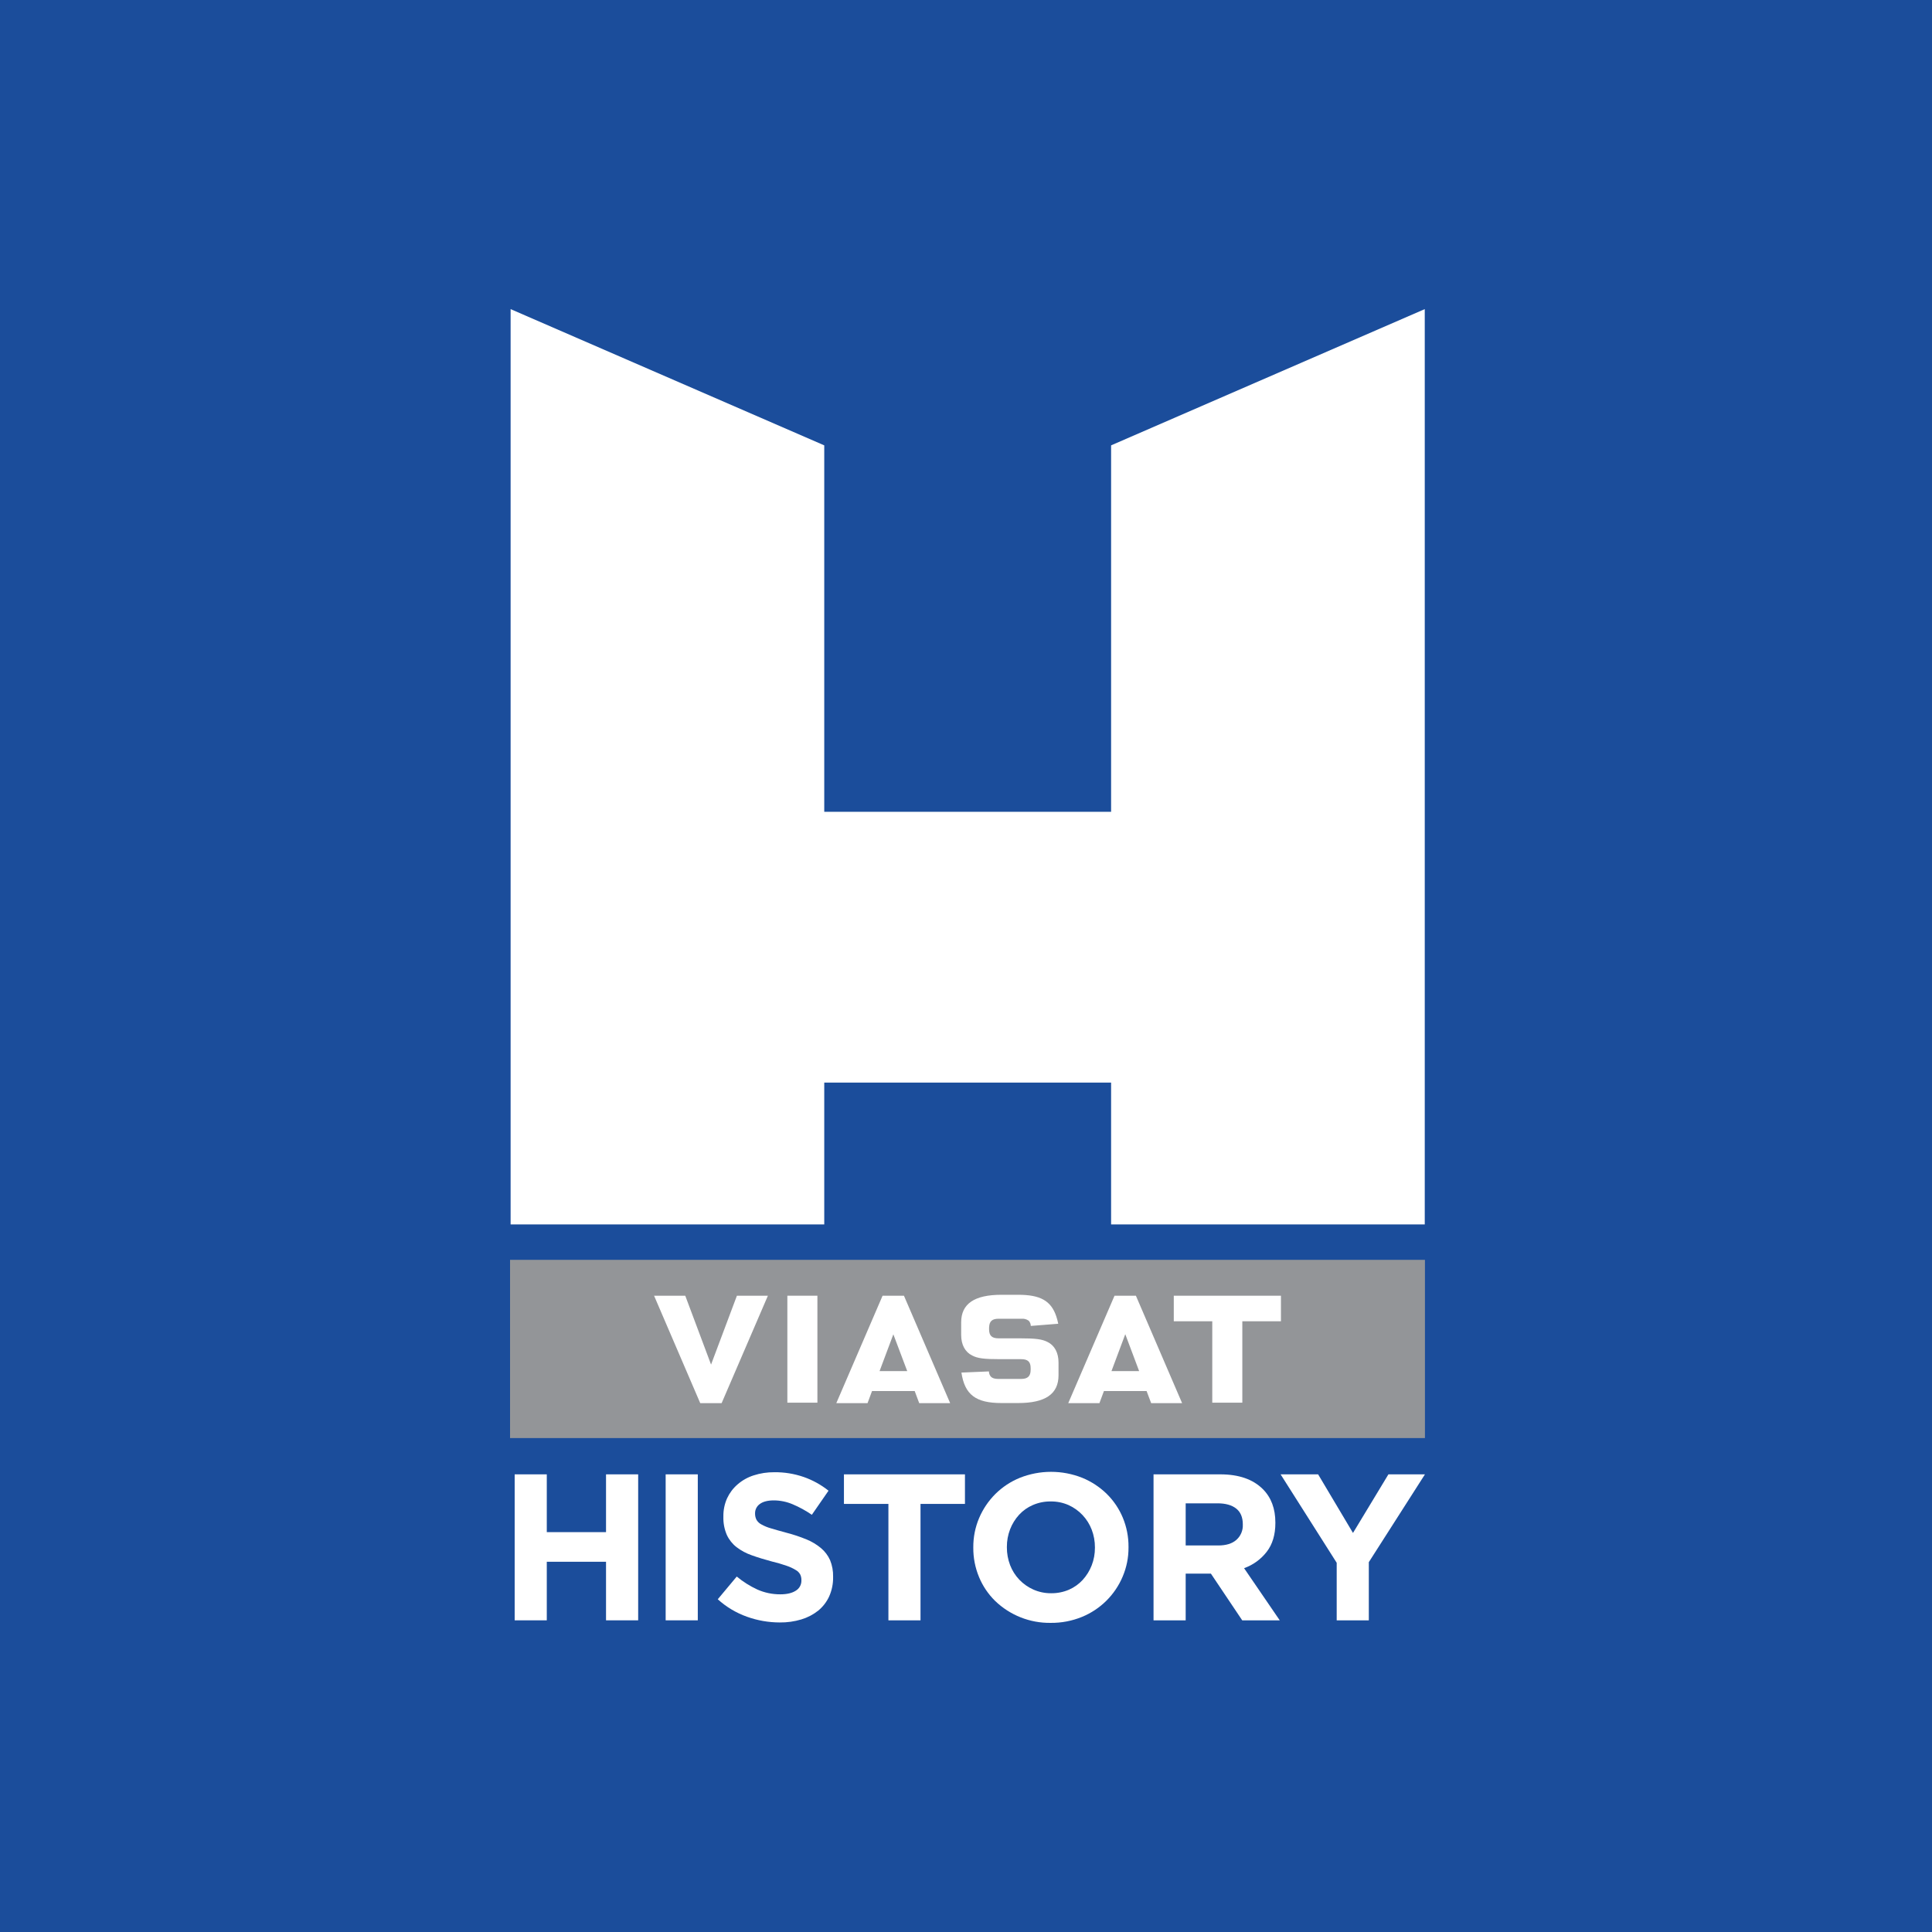
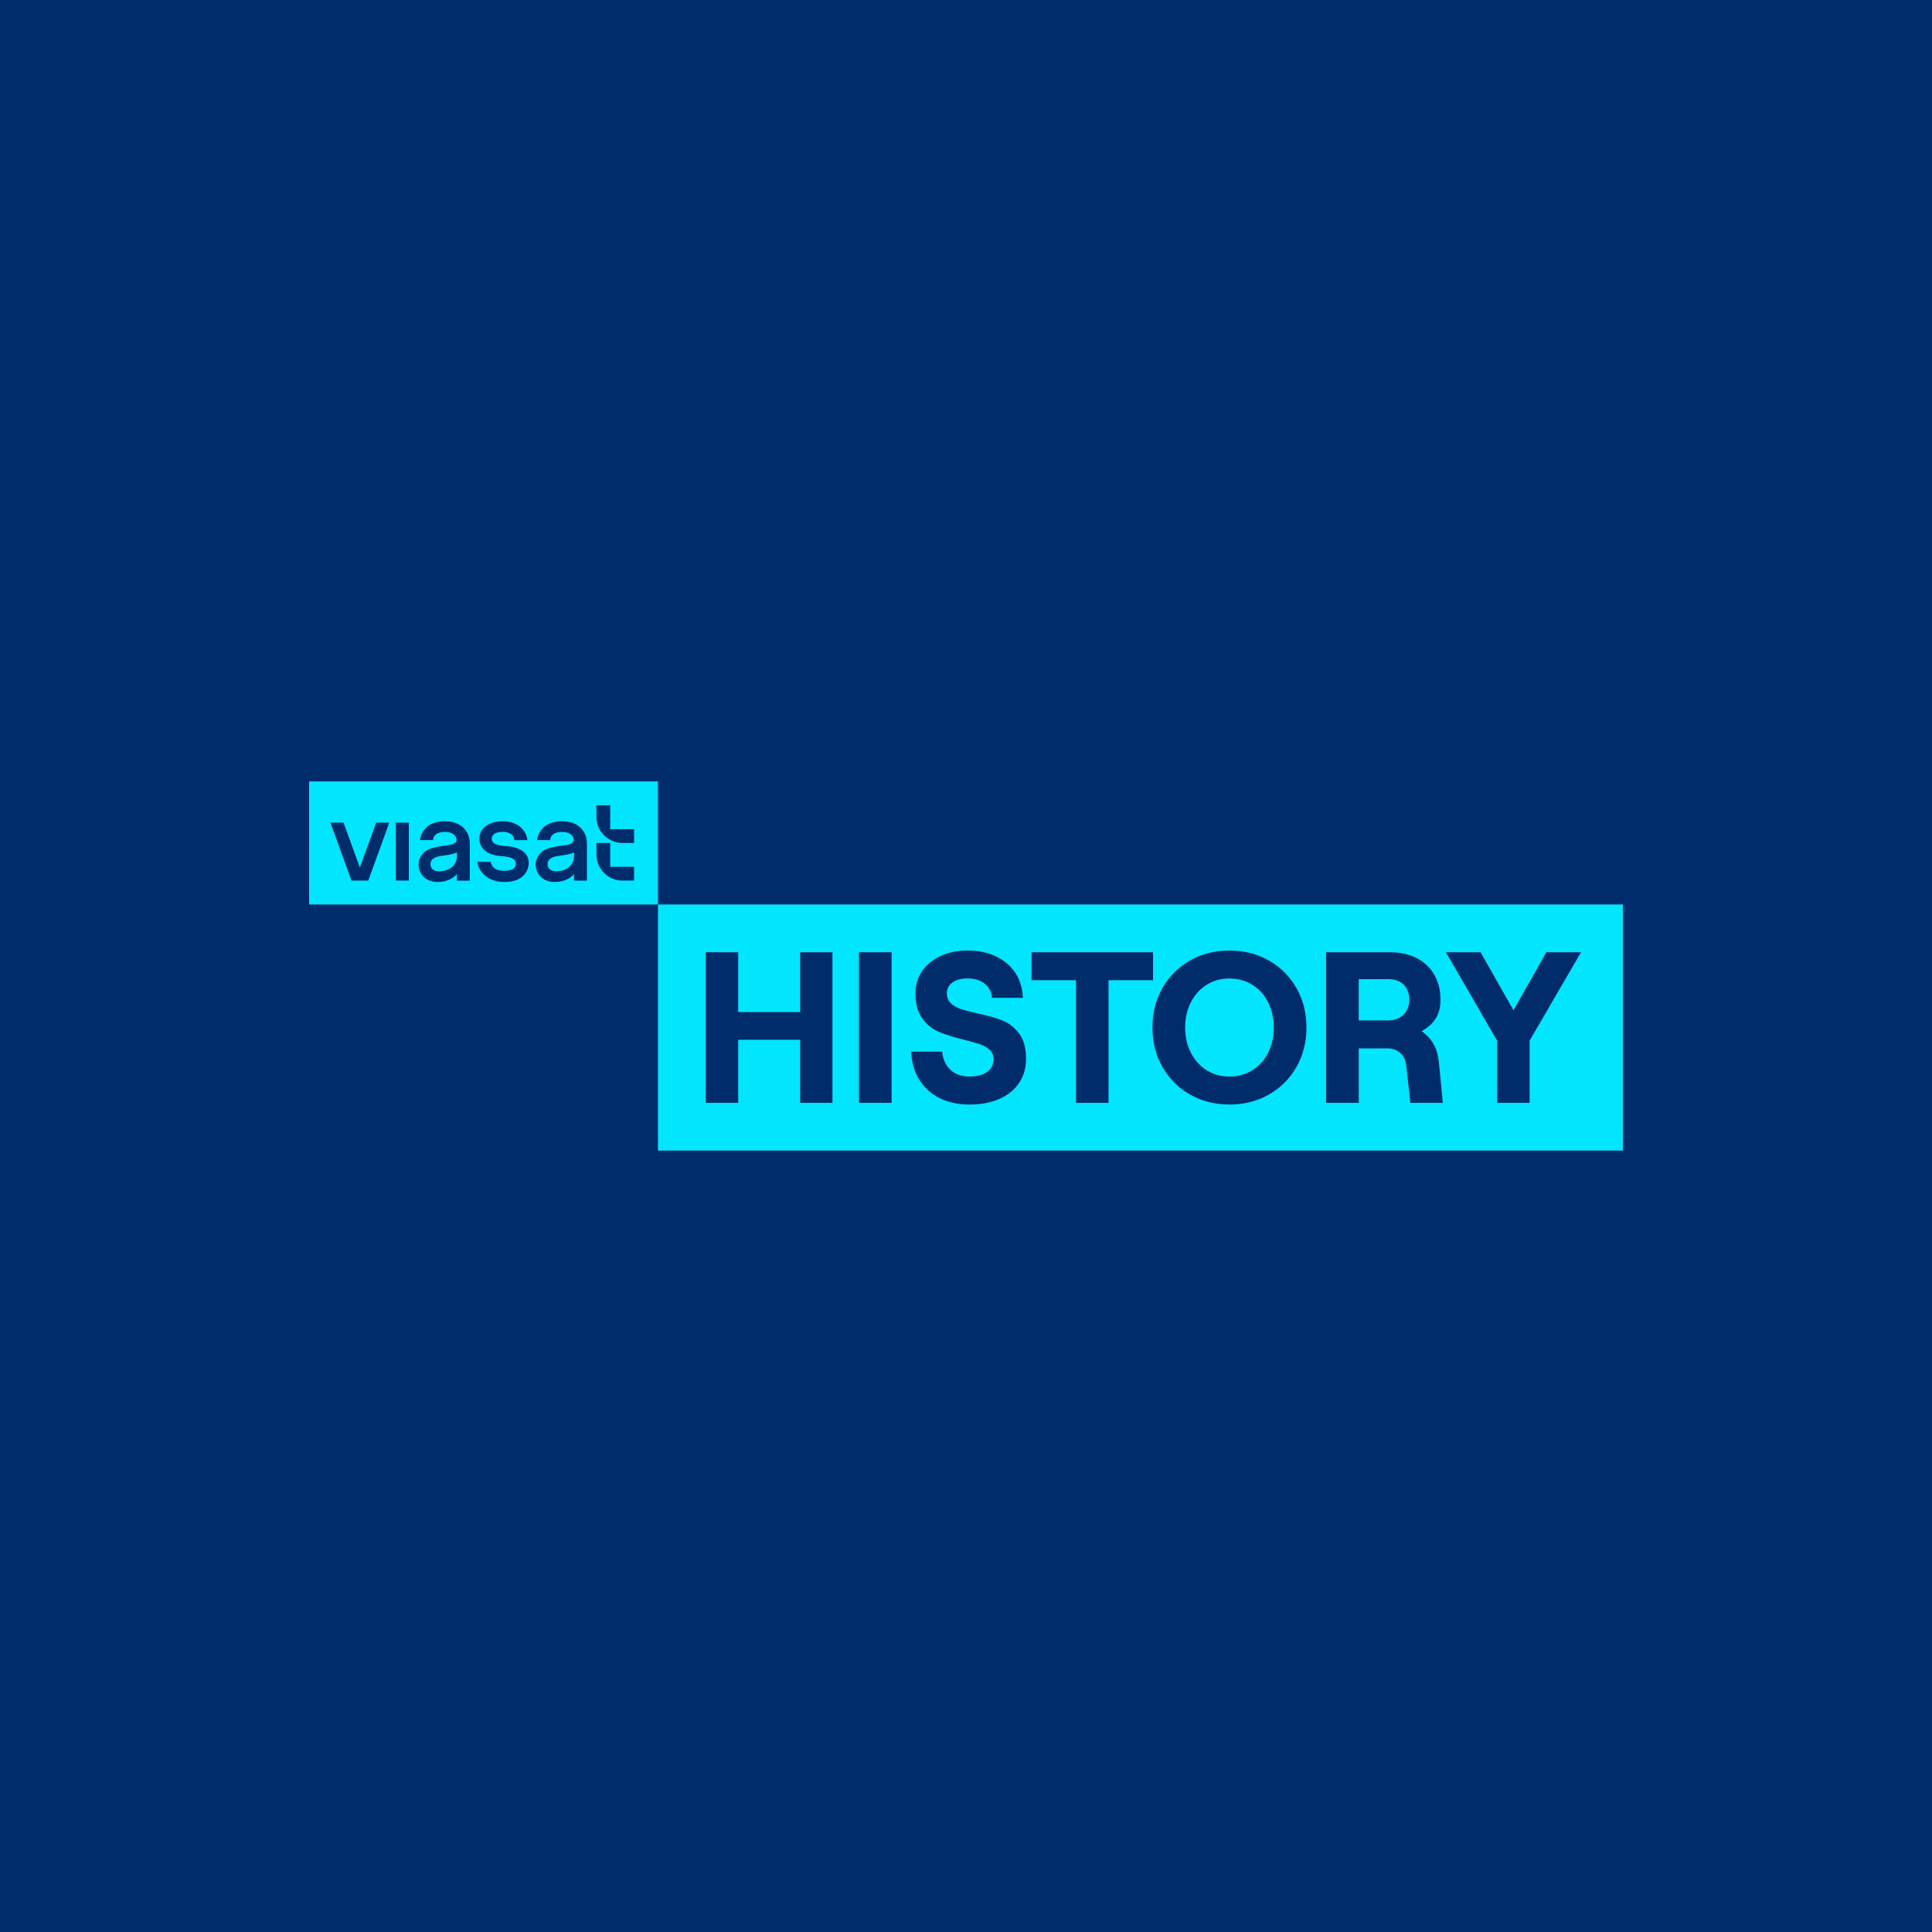
<svg xmlns="http://www.w3.org/2000/svg" width="250" height="250" viewBox="0 0 250 250" fill="none">
-   <rect width="250" height="250" fill="#1B4D9B" />
-   <path d="M184.362 40L143.776 57.629V105.049H106.658V57.629L66.074 40L66.073 40.001V158.437H106.658V140.084H143.776V158.437H184.362L184.363 158.434V40H184.362Z" fill="white" />
-   <path d="M184.387 163.023H66V186.085H184.387V163.023Z" fill="#939598" />
-   <path d="M135.547 173.649C134.841 173.289 134.035 173.179 131.945 173.179H129.212C128.344 173.179 127.986 172.834 127.986 172.003V171.824C127.985 171.785 127.988 171.747 127.994 171.709C128.03 170.963 128.401 170.644 129.212 170.644H132.191C132.507 170.618 132.822 170.701 133.084 170.879C133.105 170.894 133.121 170.91 133.136 170.92C133.294 171.102 133.381 171.334 133.383 171.575C133.732 171.552 136.559 171.323 136.937 171.292C136.871 170.968 136.786 170.648 136.682 170.334C136.001 168.301 134.591 167.544 131.75 167.544H129.588C126.086 167.544 124.375 168.709 124.375 171.108V172.744C124.375 174.01 124.884 174.955 125.808 175.406C126.514 175.772 127.314 175.876 129.405 175.876H132.139C133.005 175.876 133.366 176.215 133.366 177.042V177.235C133.366 178.071 132.995 178.433 132.139 178.433H129.165C128.714 178.433 128.41 178.338 128.214 178.134C128.056 177.944 127.969 177.706 127.967 177.46C127.633 177.48 124.78 177.596 124.408 177.611C124.836 180.48 126.269 181.553 129.588 181.553H131.75C135.271 181.553 136.973 180.382 136.973 177.962V176.315C136.973 175.045 136.466 174.099 135.547 173.649Z" fill="white" />
-   <path d="M165.754 167.665H151.887V170.972H156.867V181.506H160.756V170.972H165.754V167.665Z" fill="white" />
-   <path d="M113.816 177.418L115.599 172.661L117.394 177.418H113.816ZM116.97 167.664H114.206L108.219 181.564H112.26L112.841 179.998H118.36L118.945 181.564H122.948L116.97 167.664Z" fill="white" />
-   <path d="M143.825 177.418L145.61 172.645L147.403 177.418H143.825ZM146.984 167.664H144.219L138.232 181.564H142.267L142.849 179.998H148.368L148.959 181.564H152.963L146.984 167.664Z" fill="white" />
-   <path d="M92.01 176.577L88.672 167.665H84.637L90.609 181.564H93.379L99.365 167.665H95.356L92.01 176.577Z" fill="white" />
-   <path d="M105.772 167.664H101.884V181.506H105.772V167.664Z" fill="white" />
-   <path d="M66.598 190.78H70.754V198.258H78.42V190.78H82.579V209.67H78.42V202.091H70.754V209.67H66.598V190.78Z" fill="white" />
-   <path d="M90.294 190.78H86.136V209.67H90.294V190.78Z" fill="white" />
-   <path d="M100.894 209.945C99.45 209.942 98.018 209.693 96.66 209.206C95.262 208.709 93.977 207.941 92.879 206.944L95.336 204.004C96.145 204.675 97.038 205.239 97.991 205.681C98.93 206.098 99.947 206.311 100.975 206.305C101.84 206.305 102.507 206.141 102.988 205.826C103.212 205.689 103.396 205.495 103.522 205.263C103.647 205.032 103.709 204.772 103.701 204.509V204.457C103.706 204.212 103.655 203.969 103.552 203.746C103.423 203.503 103.226 203.302 102.985 203.169C102.62 202.944 102.23 202.761 101.824 202.623C101.188 202.401 100.54 202.211 99.883 202.056C98.931 201.8 98.06 201.537 97.29 201.258C96.578 201.014 95.91 200.657 95.31 200.202C94.772 199.782 94.341 199.241 94.054 198.622C93.733 197.879 93.58 197.074 93.605 196.265V196.209C93.594 195.405 93.758 194.608 94.087 193.875C94.406 193.187 94.868 192.575 95.443 192.08C96.05 191.553 96.759 191.155 97.526 190.912C98.388 190.634 99.288 190.497 100.194 190.506C101.493 190.49 102.785 190.7 104.012 191.125C105.17 191.532 106.252 192.13 107.211 192.896L105.053 196.013C104.273 195.477 103.44 195.02 102.568 194.652C101.8 194.325 100.974 194.155 100.139 194.15C99.328 194.15 98.722 194.314 98.316 194.62C98.127 194.754 97.973 194.931 97.867 195.137C97.76 195.342 97.705 195.57 97.705 195.802V195.861C97.701 196.136 97.763 196.408 97.886 196.655C98.036 196.914 98.258 197.124 98.524 197.261C98.92 197.481 99.341 197.654 99.779 197.773C100.311 197.934 100.98 198.126 101.797 198.344C102.668 198.569 103.522 198.854 104.354 199.197C105.041 199.475 105.68 199.859 106.247 200.334C106.746 200.756 107.145 201.285 107.412 201.882C107.687 202.56 107.82 203.287 107.803 204.019V204.077C107.818 204.937 107.644 205.79 107.295 206.576C106.967 207.291 106.48 207.921 105.872 208.419C105.225 208.931 104.486 209.315 103.696 209.552C102.787 209.825 101.842 209.958 100.894 209.945Z" fill="white" />
-   <path d="M114.96 194.606H109.206V190.781H124.865V194.606H119.114V209.672H114.96V194.606Z" fill="white" />
-   <path d="M136.012 206.164C136.804 206.174 137.59 206.019 138.32 205.708C138.996 205.413 139.604 204.98 140.103 204.437C140.602 203.888 140.995 203.252 141.264 202.561C141.547 201.832 141.688 201.057 141.683 200.275V200.228C141.687 199.443 141.546 198.663 141.264 197.93C140.722 196.519 139.646 195.378 138.268 194.755C137.54 194.436 136.752 194.276 135.958 194.287C135.17 194.278 134.389 194.434 133.665 194.744C132.983 195.035 132.37 195.468 131.867 196.013C131.366 196.562 130.972 197.199 130.705 197.893C130.426 198.619 130.285 199.39 130.29 200.168V200.228C130.286 201.011 130.427 201.789 130.705 202.521C130.974 203.223 131.379 203.865 131.897 204.409C132.415 204.951 133.034 205.386 133.72 205.69C134.441 206.009 135.223 206.171 136.012 206.164ZM135.958 209.999C133.277 210.038 130.69 209.014 128.762 207.152C127.87 206.275 127.164 205.227 126.687 204.071C126.187 202.869 125.934 201.578 125.944 200.275V200.228C125.934 198.926 126.19 197.635 126.697 196.436C127.19 195.276 127.901 194.222 128.791 193.33C129.703 192.423 130.787 191.706 131.98 191.223C134.567 190.199 137.446 190.199 140.033 191.223C141.215 191.705 142.293 192.412 143.207 193.303C144.097 194.179 144.804 195.224 145.286 196.376C145.787 197.577 146.039 198.867 146.029 200.168V200.228C146.039 201.529 145.781 202.817 145.272 204.014C144.273 206.383 142.375 208.259 139.995 209.231C138.714 209.752 137.341 210.014 135.958 209.999Z" fill="white" />
-   <path d="M157.638 199.983C158.663 199.983 159.449 199.741 160 199.247C160.272 199.002 160.487 198.7 160.628 198.362C160.77 198.024 160.835 197.66 160.819 197.294V197.245C160.819 196.343 160.534 195.656 159.96 195.204C159.382 194.752 158.579 194.53 157.555 194.53H153.426V199.983L157.638 199.983ZM149.267 190.78H157.904C160.3 190.78 162.137 191.418 163.414 192.694C164.492 193.773 165.032 195.217 165.032 197.013V197.07C165.032 198.596 164.658 199.845 163.91 200.804C163.157 201.776 162.141 202.511 160.983 202.921L165.6 209.672H160.744L156.691 203.628H153.426V209.672H149.267V190.78Z" fill="white" />
-   <path d="M172.968 202.224L165.709 190.78H170.565L175.076 198.363L179.661 190.78H184.388L177.124 202.144V209.671H172.968V202.224Z" fill="white" />
+   <rect width="250" height="250" fill="#002C6B" />
+   <path d="M85.141 101.116H40V117.04H85.141V101.116Z" fill="#01E6FC" />
+   <path d="M61.761 111.518H63.493C63.631 112.307 64.226 112.686 65.266 112.686C66.159 112.686 66.76 112.403 66.76 111.783C66.76 111.29 66.436 110.87 64.857 110.778C62.944 110.669 62.026 109.685 62.026 108.519C62.026 107.227 63.241 106.272 65.034 106.272C67.023 106.272 68.108 107.45 68.247 108.71H66.554C66.524 108.045 65.934 107.636 65.005 107.636C64.283 107.636 63.629 107.936 63.629 108.508C63.629 109.239 64.422 109.407 65.439 109.474C66.76 109.559 68.415 110.065 68.415 111.656C68.415 112.611 67.754 114.132 65.293 114.132C62.832 114.132 61.906 112.546 61.761 111.518ZM48.679 106.455L46.566 112.26L44.454 106.455H42.758L45.483 113.948H47.648L50.375 106.455H48.679ZM51.222 106.455H52.907V113.948H51.222V106.455ZM59.12 113.093C58.65 113.687 57.743 114.13 56.625 114.13C55.073 114.13 54.191 113.086 54.166 111.922C54.146 111.054 54.689 110.203 55.601 109.858C56.112 109.665 56.81 109.508 57.801 109.397C58.718 109.295 59.154 109.034 59.08 108.58C58.991 108.024 58.448 107.65 57.586 107.65C56.61 107.65 56.083 108.04 56.029 108.709L54.337 108.703C54.46 107.81 55.084 106.76 56.376 106.424C56.771 106.321 57.05 106.272 57.531 106.272C58.09 106.272 58.56 106.36 58.796 106.433C59.892 106.775 60.787 107.709 60.787 109.12V113.955H59.121V113.093L59.12 113.093ZM59.134 110.809V110.289C58.884 110.473 58.14 110.618 57.1 110.753C56.133 110.879 55.699 111.257 55.699 111.81C55.699 112.362 56.08 112.748 56.821 112.748C57.463 112.748 58.103 112.555 58.553 112.133C58.932 111.779 59.132 111.275 59.132 110.811L59.134 110.809ZM74.277 113.093C73.807 113.687 72.901 114.13 71.782 114.13C70.231 114.13 69.348 113.086 69.323 111.922C69.303 111.054 69.847 110.203 70.758 109.858C71.269 109.665 71.968 109.508 72.958 109.397C73.875 109.295 74.311 109.034 74.238 108.58C74.148 108.024 73.605 107.65 72.744 107.65C71.768 107.65 71.24 108.04 71.187 108.709L69.494 108.703C69.618 107.81 70.242 106.76 71.534 106.424C71.929 106.321 72.207 106.272 72.688 106.272C73.248 106.272 73.718 106.36 73.954 106.433C75.049 106.775 75.945 107.709 75.945 109.12V113.955H74.279V113.093L74.277 113.093ZM74.291 110.809V110.289C74.041 110.473 73.298 110.618 72.257 110.753C71.291 110.879 70.856 111.257 70.856 111.81C70.856 112.362 71.237 112.748 71.979 112.748C72.62 112.748 73.26 112.555 73.71 112.133C74.089 111.779 74.29 111.275 74.29 110.811L74.291 110.809ZM78.96 107.298V104.208H77.179V105.706C77.179 107.568 78.69 109.079 80.552 109.079H82.05V107.298L78.96 107.298ZM78.96 112.167V109.077H77.179V110.575C77.179 112.437 78.69 113.948 80.552 113.948H82.05V112.167H78.96Z" fill="#002C6B" />
+   <path d="M210 117.038H85.14V148.884H210V117.038Z" fill="#01E6FC" />
+   <path d="M103.543 123.219H107.718V142.707H103.543V134.549H95.525V142.705H91.323V123.219H95.525V130.958H103.543V123.219ZM111.145 142.705H115.376V123.219H111.145V142.705ZM129.691 132.043C128.848 131.709 127.767 131.402 126.449 131.125C125.542 130.919 124.832 130.735 124.321 130.567C123.812 130.399 123.384 130.152 123.041 129.829C122.698 129.505 122.527 129.073 122.527 128.535C122.527 127.939 122.768 127.471 123.25 127.128C123.733 126.785 124.382 126.613 125.198 126.613C126.126 126.613 126.869 126.84 127.425 127.296C127.983 127.75 128.299 128.358 128.372 129.119H132.353C132.315 127.895 131.995 126.822 131.393 125.904C130.789 124.985 129.954 124.272 128.887 123.76C127.818 123.251 126.589 122.995 125.198 122.995C123.899 122.995 122.739 123.231 121.719 123.705C120.698 124.179 119.901 124.833 119.326 125.668C118.75 126.502 118.462 127.459 118.462 128.535C118.462 129.927 118.763 131.023 119.367 131.82C119.969 132.619 120.693 133.194 121.538 133.547C122.382 133.9 123.463 134.235 124.78 134.549C125.651 134.773 126.333 134.966 126.825 135.134C127.316 135.3 127.729 135.538 128.063 135.843C128.398 136.151 128.564 136.553 128.564 137.055C128.564 137.777 128.28 138.335 127.715 138.725C127.148 139.114 126.394 139.309 125.447 139.309C124.426 139.309 123.606 139.016 122.984 138.432C122.362 137.847 122.005 137.062 121.912 136.079H117.903C117.958 137.454 118.307 138.66 118.947 139.699C119.587 140.739 120.464 141.536 121.577 142.094C122.691 142.65 123.981 142.929 125.447 142.929C126.912 142.929 128.199 142.687 129.302 142.205C130.406 141.722 131.261 141.034 131.863 140.144C132.465 139.252 132.767 138.205 132.767 136.998C132.767 135.606 132.465 134.517 131.863 133.727C131.261 132.939 130.535 132.378 129.691 132.043ZM149.204 123.219H133.479V126.838H139.239V142.705H143.442V126.838H149.204V123.219ZM167.759 127.854C168.622 129.366 169.053 131.069 169.053 132.962C169.053 134.855 168.622 136.557 167.759 138.07C166.896 139.583 165.709 140.769 164.197 141.633C162.685 142.496 160.982 142.927 159.089 142.927C157.197 142.927 155.517 142.494 153.996 141.633C152.475 140.769 151.281 139.583 150.42 138.07C149.556 136.558 149.126 134.855 149.126 132.962C149.126 131.069 149.558 129.366 150.42 127.854C151.283 126.341 152.475 125.155 153.996 124.291C155.517 123.428 157.215 122.997 159.089 122.997C160.964 122.997 162.683 123.43 164.197 124.291C165.709 125.155 166.898 126.341 167.759 127.854ZM164.825 132.989C164.825 131.8 164.583 130.692 164.101 129.718C163.618 128.744 162.935 127.982 162.054 127.435C161.173 126.888 160.185 126.615 159.089 126.615C157.994 126.615 157.011 126.888 156.139 127.435C155.266 127.984 154.586 128.74 154.094 129.705C153.603 130.671 153.356 131.756 153.356 132.962C153.356 134.169 153.603 135.253 154.094 136.219C154.586 137.184 155.268 137.94 156.139 138.487C157.011 139.034 157.996 139.307 159.089 139.307C160.183 139.307 161.171 139.034 162.054 138.487C162.935 137.94 163.618 137.184 164.101 136.219C164.583 135.253 164.825 134.177 164.825 132.989ZM186.175 137.332L186.704 142.705H182.5L181.971 137.89C181.916 137.221 181.664 136.683 181.219 136.274C180.774 135.867 180.225 135.663 179.576 135.663H175.823V142.705H171.593V123.219H179.83C181.185 123.219 182.357 123.48 183.351 123.998C184.345 124.518 185.099 125.242 185.621 126.17C186.139 127.098 186.4 128.165 186.4 129.371C186.4 130.578 186.08 131.5 185.44 132.252C185.037 132.725 184.542 133.117 183.955 133.429C184.127 133.546 184.292 133.672 184.45 133.811C185.451 134.692 186.026 135.867 186.175 137.332ZM175.819 132.043H179.578C180.189 132.043 180.704 131.924 181.122 131.682L181.124 131.68C181.54 131.439 181.851 131.116 182.055 130.706C182.259 130.299 182.361 129.854 182.361 129.371C182.361 128.592 182.128 127.952 181.665 127.45C181.201 126.949 180.506 126.699 179.578 126.699H175.819V132.043ZM200.101 123.219L195.843 130.735L191.585 123.219H187.102L193.727 134.66V142.705H197.931V134.66L204.583 123.219H200.101Z" fill="#002C6B" />
</svg>
